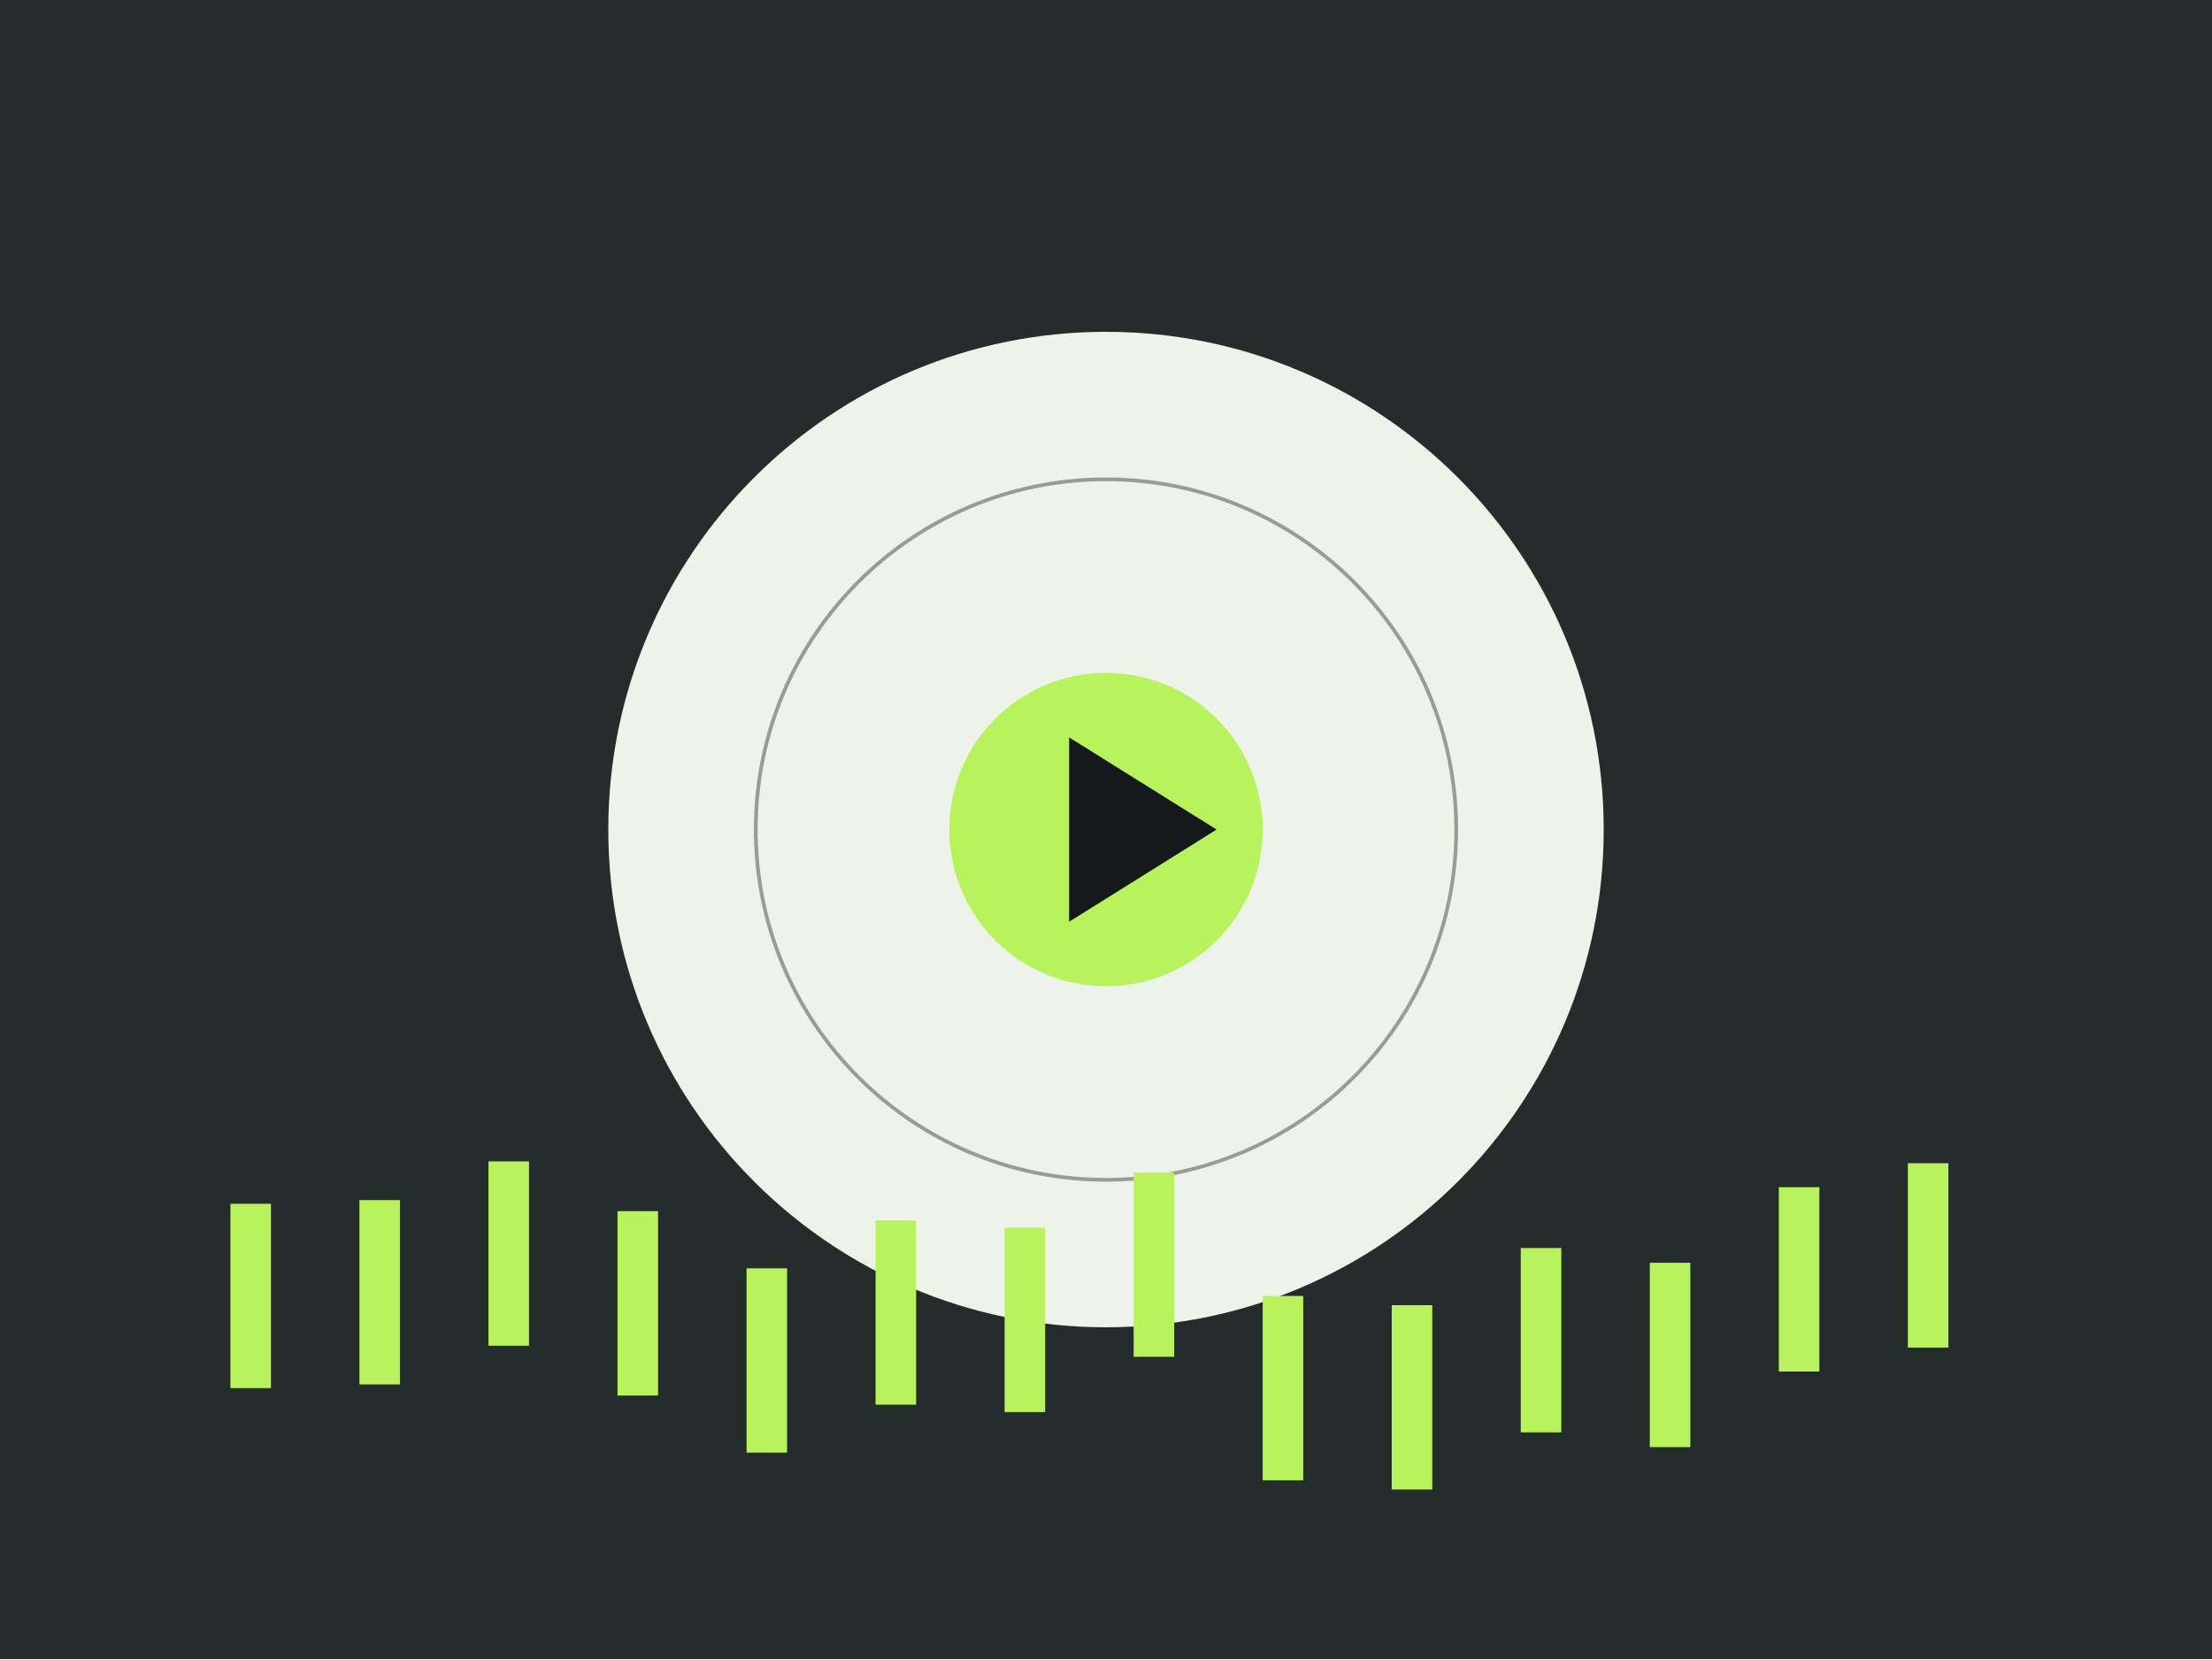
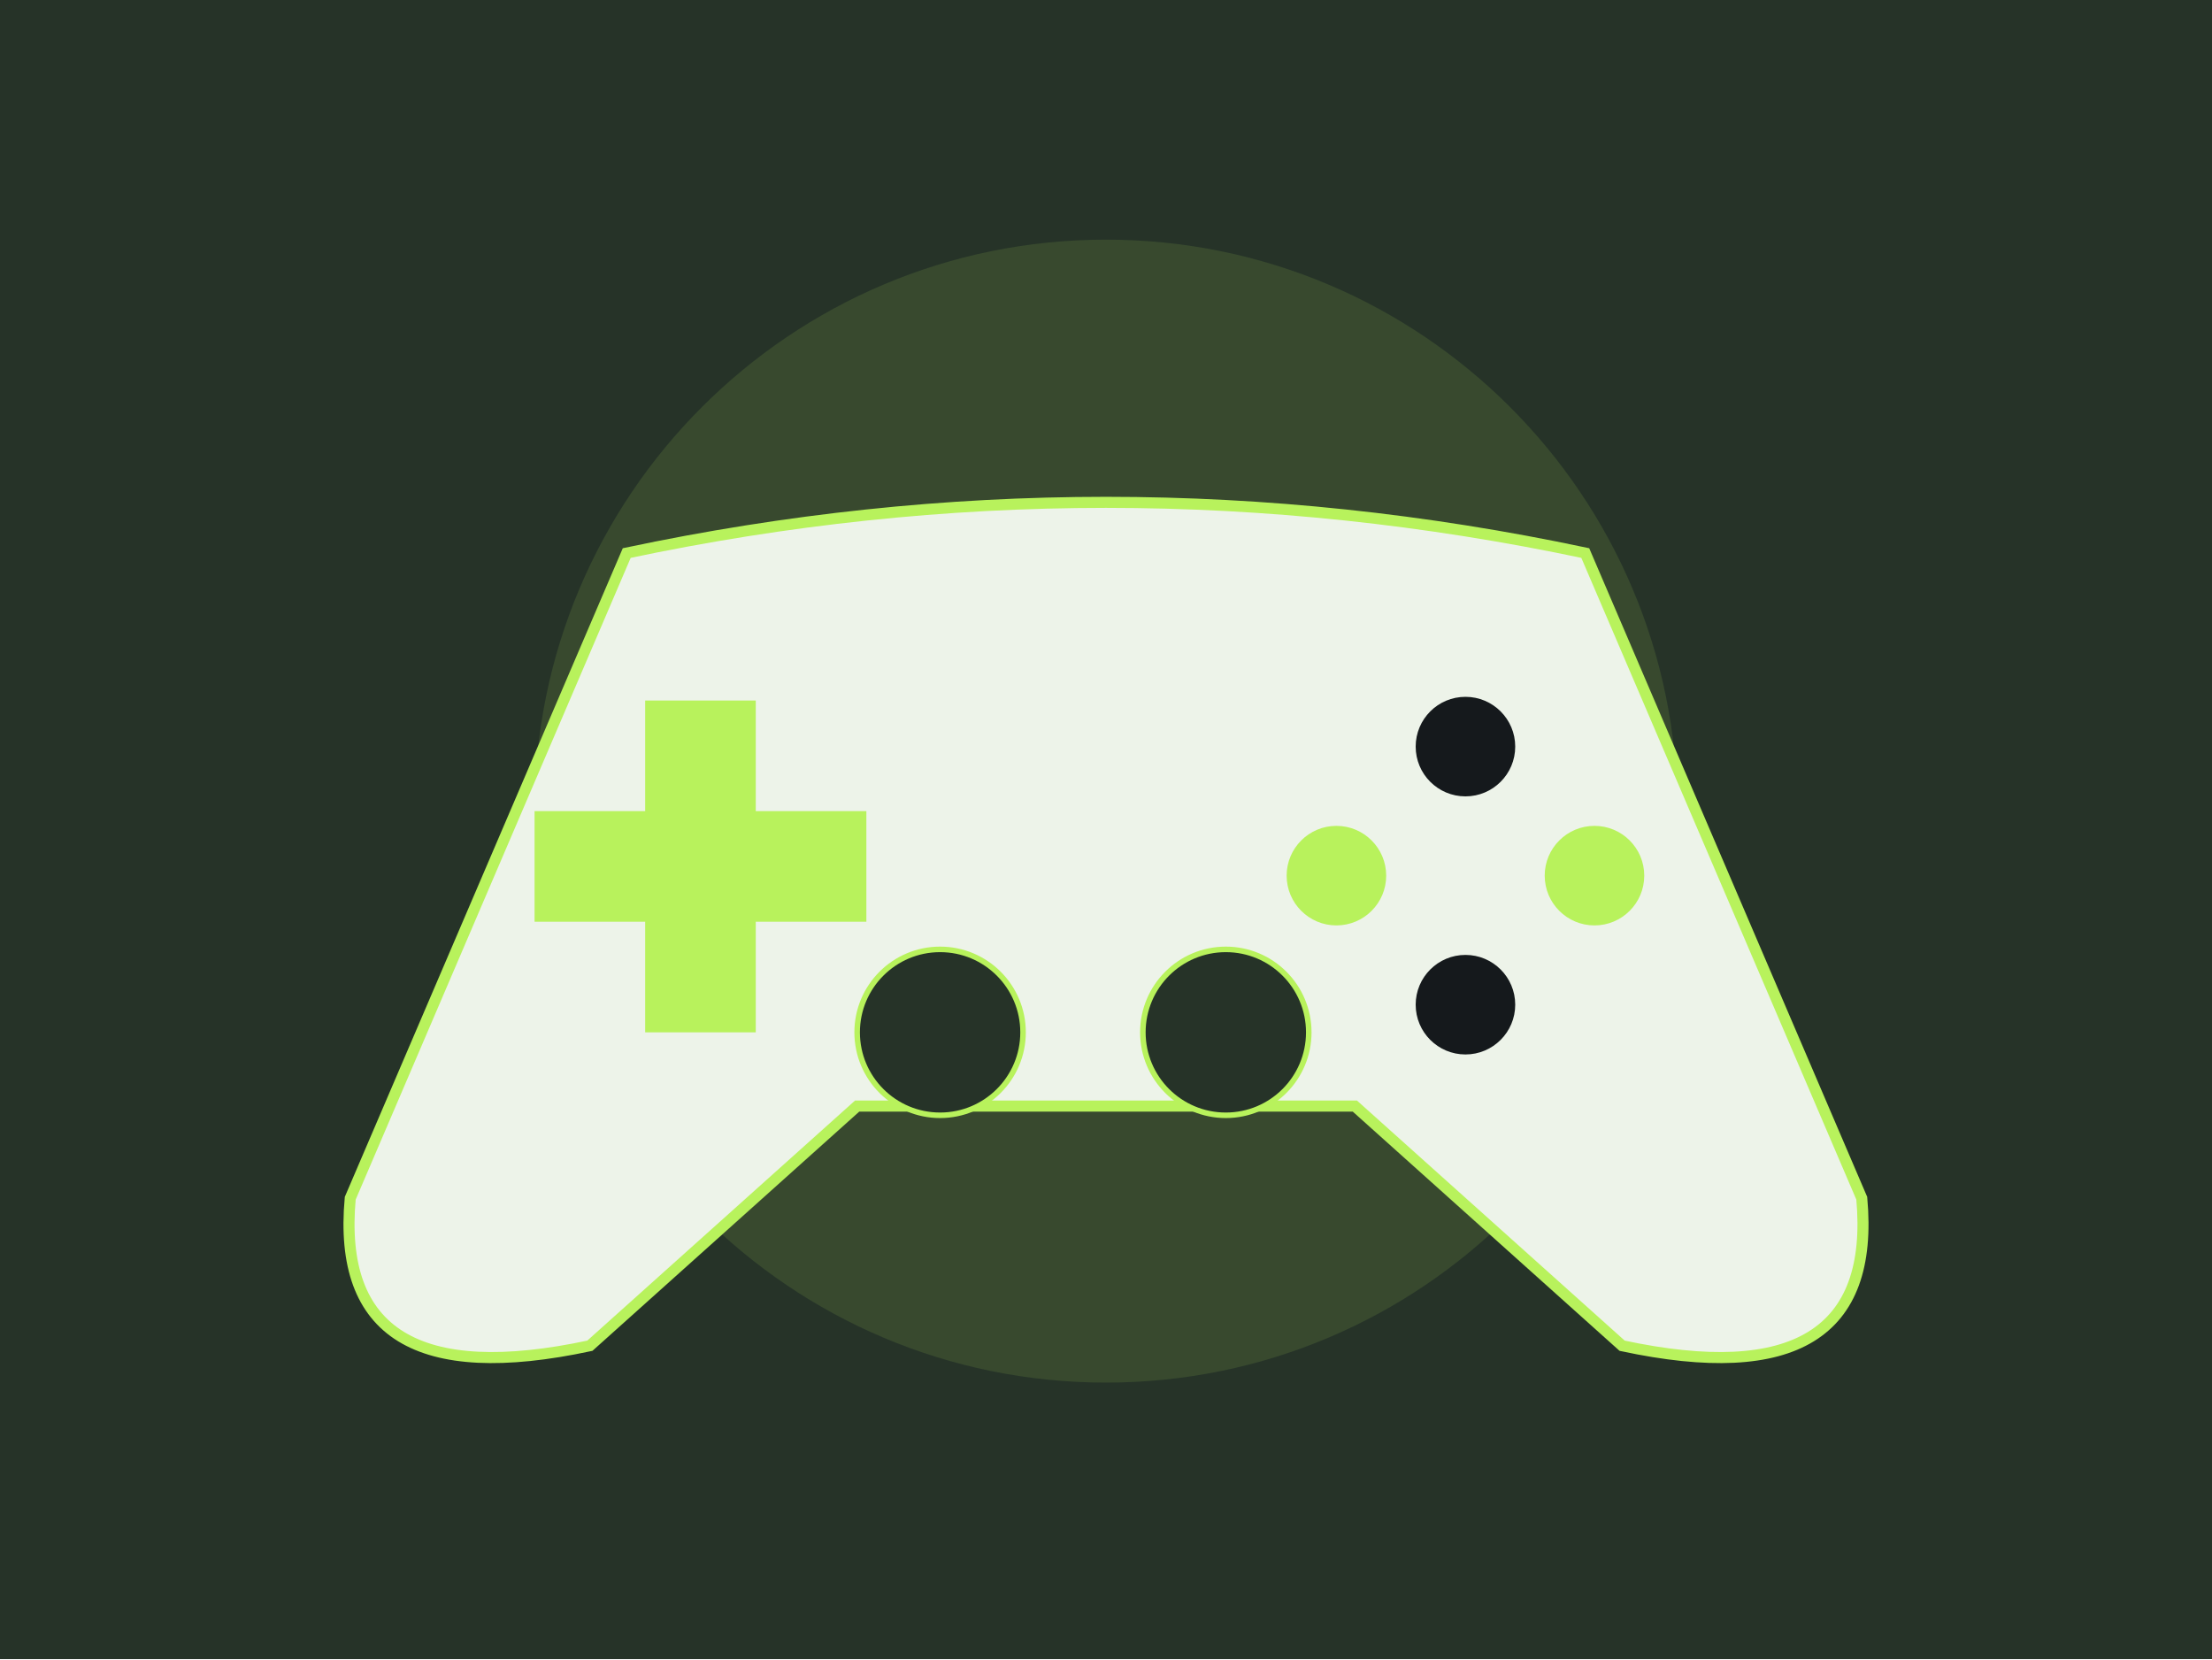
<svg xmlns="http://www.w3.org/2000/svg" width="1200" height="900" viewBox="0 0 1200 900" role="img">
-   <rect width="1200" height="900" fill="#242c2c" />
-   <circle cx="600" cy="450" r="270" fill="#edf3e9" />
-   <circle cx="600" cy="450" r="190" fill="none" stroke="#15191c" stroke-width="2" opacity=".4" />
-   <circle cx="600" cy="450" r="85" fill="#b8f25c" />
-   <path d="M580 400L660 450L580 500Z" fill="#15191c" />
-   <rect x="125" y="653" width="22" height="100" fill="#b8f25c" />
-   <rect x="195" y="651" width="22" height="100" fill="#b8f25c" />
-   <rect x="265" y="630" width="22" height="100" fill="#b8f25c" />
-   <rect x="335" y="657" width="22" height="100" fill="#b8f25c" />
-   <rect x="405" y="688" width="22" height="100" fill="#b8f25c" />
-   <rect x="475" y="662" width="22" height="100" fill="#b8f25c" />
-   <rect x="545" y="666" width="22" height="100" fill="#b8f25c" />
-   <rect x="615" y="636" width="22" height="100" fill="#b8f25c" />
-   <rect x="685" y="703" width="22" height="100" fill="#b8f25c" />
-   <rect x="755" y="708" width="22" height="100" fill="#b8f25c" />
-   <rect x="825" y="677" width="22" height="100" fill="#b8f25c" />
-   <rect x="895" y="685" width="22" height="100" fill="#b8f25c" />
-   <rect x="965" y="644" width="22" height="100" fill="#b8f25c" />
-   <rect x="1035" y="631" width="22" height="100" fill="#b8f25c" />
+   <rect width="1200" height="900" fill="#263328" />
+   <circle cx="600" cy="440" r="310" fill="#b8f25c" opacity=".12" />
+   <path d="M340 300Q600 245 860 300L1010 650Q1020 760 880 730L735 600H465L320 730Q180 760 190 650Z" fill="#edf3e9" stroke="#b8f25c" stroke-width="6" />
+   <path d="M350 380H410V440H470V500H410V560H350V500H290V440H350Z" fill="#b8f25c" />
+   <circle cx="795" cy="405" r="27" fill="#15191c" />
+   <circle cx="865" cy="475" r="27" fill="#b8f25c" />
+   <circle cx="725" cy="475" r="27" fill="#b8f25c" />
+   <circle cx="795" cy="545" r="27" fill="#15191c" />
+   <circle cx="510" cy="560" r="45" fill="#263328" stroke="#b8f25c" stroke-width="3" />
+   <circle cx="665" cy="560" r="45" fill="#263328" stroke="#b8f25c" stroke-width="3" />
</svg>
